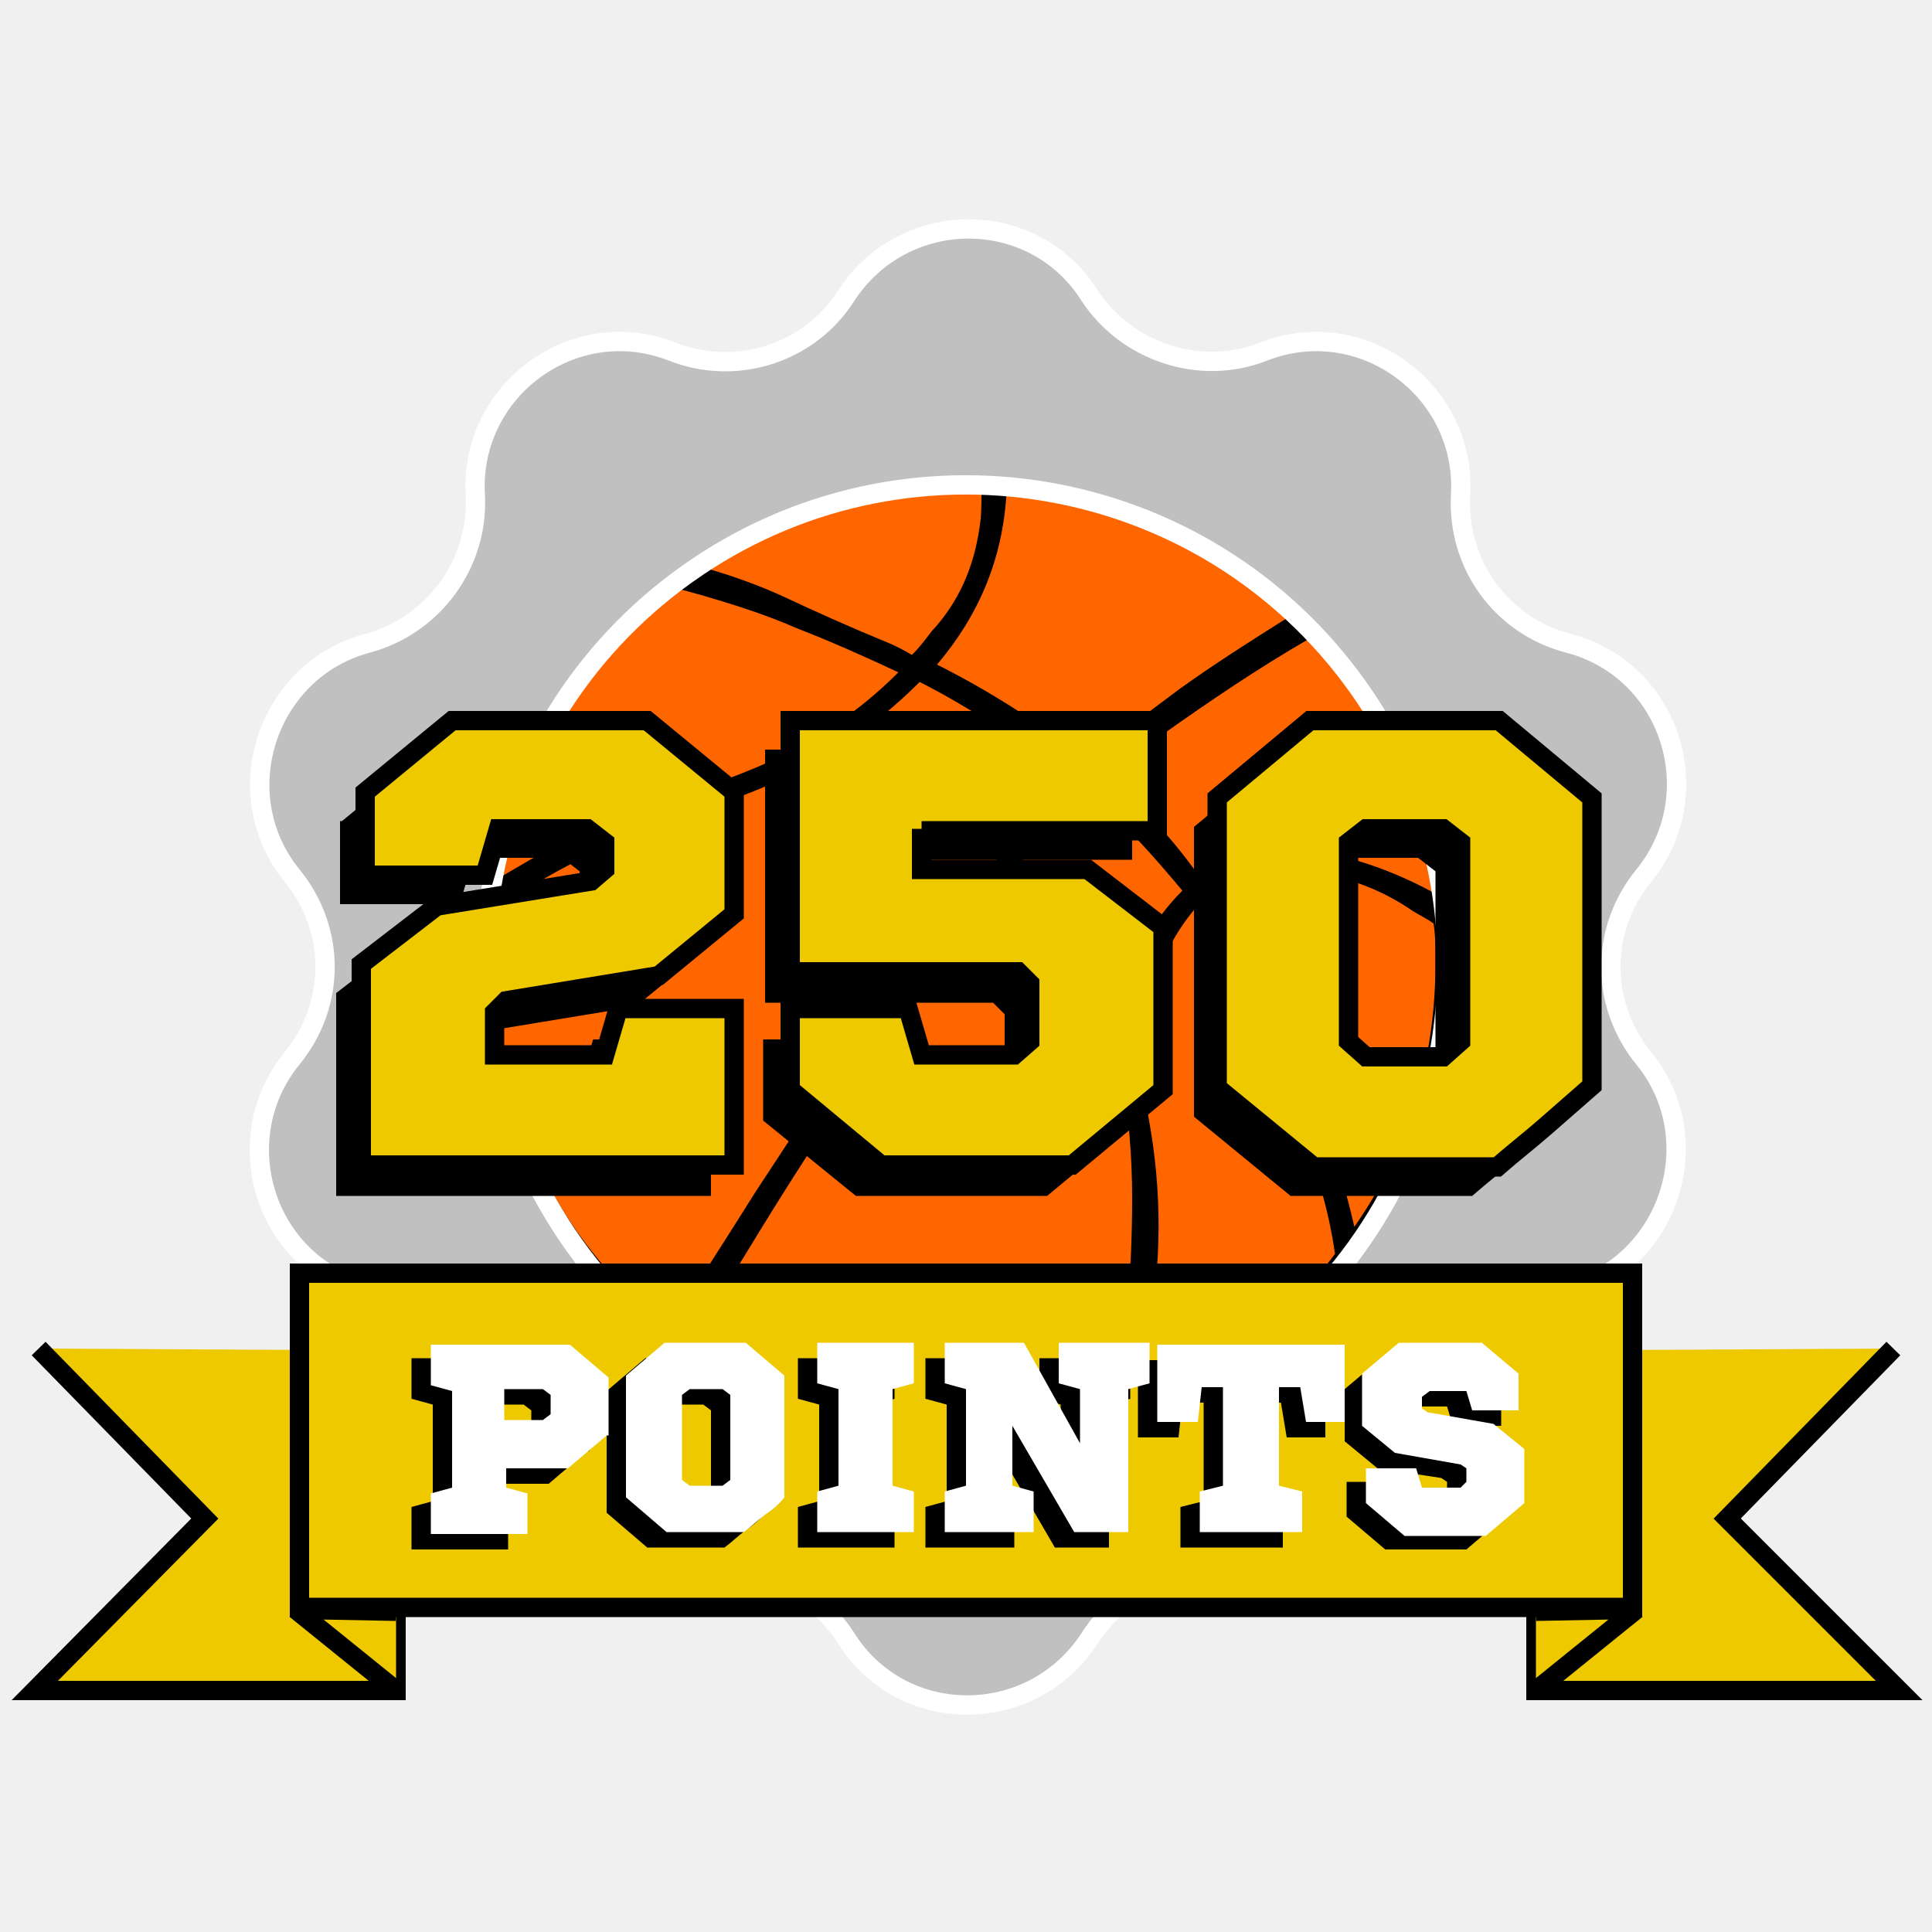
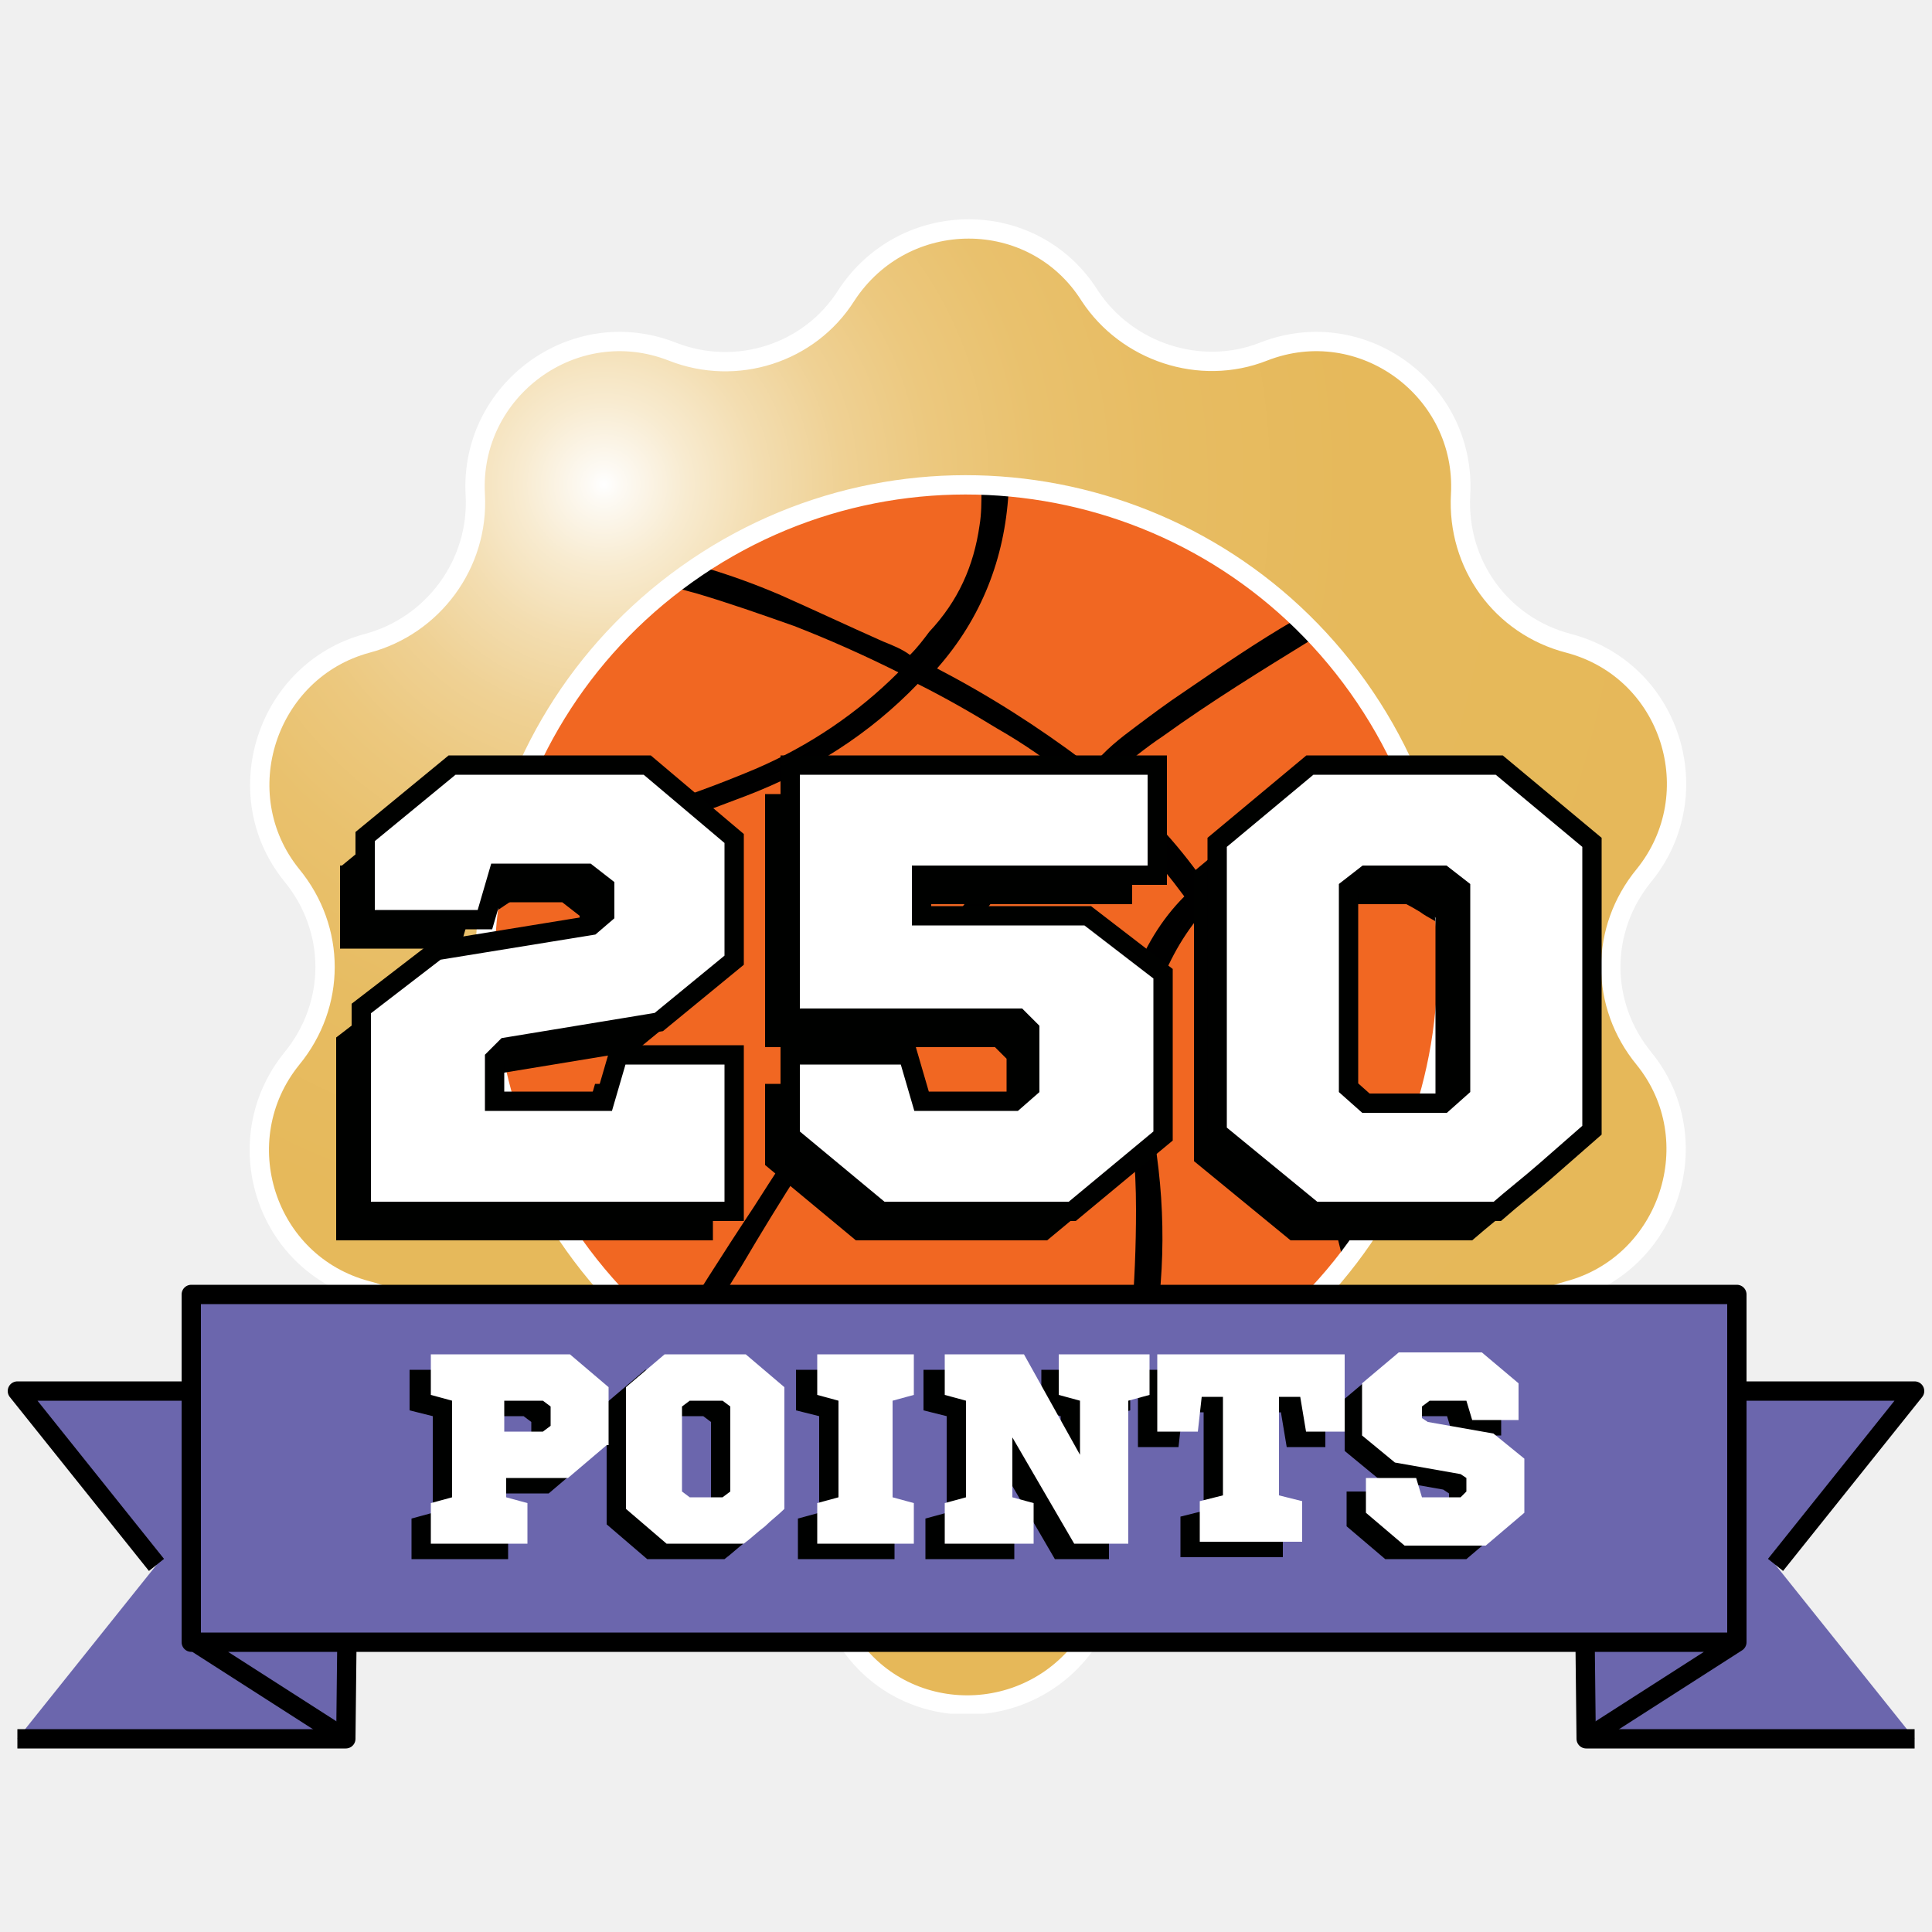
- <svg xmlns="http://www.w3.org/2000/svg" width="100" height="100" viewBox="0 0 100 100">
-   <style>.st0{fill:#FF6600;} .st1{opacity:0.2;} .st2{fill:none;stroke:#FFFFFF;stroke-miterlimit:10;} .st3{fill:#EEC900;stroke:#000000;stroke-miterlimit:10;} .st4{fill:#EEC900;stroke:#000000;stroke-linejoin:bevel;stroke-miterlimit:10;} .st5{fill:#FFFFFF;}</style>
-   <ellipse cx="50" cy="49.9" rx="24.5" ry="24.5" />
-   <path class="st0" d="M67.4 58.6c-1.1-3.2-2.5-6.2-4.1-9.1-.5-.8-.9-1.6-1.5-2.4-1 1.2-1.7 2.6-2.2 4.2-.6 1.9-.7 3.8-.3 5.8.8 3.8.9 7.7.2 11.5-.2 1.4-.5 2.7-.7 4 3.1-1.2 5.9-3 8.4-5.5.7-.7 1.3-1.4 1.9-2.2-.3-2.1-.9-4.2-1.7-6.3M36.3 30.8c-.4-.1-.7-.2-1.1-.3-.8.7-1.7 1.4-2.5 2.2-3.7 3.7-5.9 7.9-6.8 12.7l3.6-2.1c1.3-.7 2.6-1.2 4-1.6 2-.6 3.8-1.2 5.7-2 2.8-1.2 5.2-2.8 7.3-4.9-1.7-.8-3.5-1.6-5.3-2.3-1.6-.7-3.2-1.2-4.9-1.7m27.9 14.6c-.5.1-1 .4-1.4.7l-.1.1c.3.5.6.9.9 1.4 2 3.3 3.6 6.8 4.9 10.4.6 1.8 1.2 3.7 1.6 5.5 2.8-4 4.2-8.6 4.2-13.7 0-.7 0-1.4-.1-2-.4-.3-.9-.5-1.3-.8-2.6-1.7-5.6-2.3-8.7-1.6m-6.9-5.2c1.8 1.5 3.4 3.2 4.8 5.2.6-.4 1.2-.8 1.9-1.1.5-.3 1.3-.4 2.4-.4 2.6.1 5.2.9 7.8 2.3-.7-5-2.9-9.3-6.5-13.1-2.6 1.5-5.1 3.2-7.5 4.9-1.1.7-2 1.4-2.9 2.2m-2.6.8l.7-.7c-1.2-1-2.5-1.8-3.8-2.7-1.3-.8-2.6-1.6-4-2.3-2.5 2.5-5.4 4.4-8.7 5.7-2.1.8-4.2 1.6-6.3 2.3-.5.2-1 .4-1.6.7-1.9.9-3.7 1.9-5.3 3.1-.1.9-.1 1.8-.1 2.8 0 6.7 2.4 12.5 7.1 17.2.6.6 1.3 1.2 1.9 1.7 1.5-2.4 3-4.7 4.5-7.1 2.1-3.2 4.2-6.4 6.4-9.6.5-.8 1.1-1.6 1.7-2.3 2.4-3 4.9-6 7.5-8.8m1.6 0c-1.6 1.5-3.1 3.1-4.5 4.9-2.4 3-4.7 6.2-6.9 9.3-2.2 3.1-4.3 6.4-6.3 9.7-1 1.6-1.9 3.2-2.9 4.8 4.1 3.1 8.9 4.6 14.3 4.6 2.7 0 5.2-.4 7.6-1.2.7-3.7 1-7.4 1-11.1 0-2.2-.2-4.3-.5-6.4-.3-1.8-.2-3.5.4-5.2.6-1.7 1.5-3.1 2.7-4.3-1.5-1.8-3.1-3.6-4.9-5.1m2.3-3.5l2.4-1.8c1.8-1.3 3.7-2.5 5.6-3.7-4.1-3.9-9-6-14.5-6.5-.2 3.4-1.4 6.3-3.6 8.9 2.6 1.3 5.1 2.9 7.5 4.7.1.1.2.2.4.3.6-.7 1.4-1.3 2.2-1.9m-7.9-10.2c.1-.6.1-1.2.1-1.8h-.9c-5 0-9.5 1.3-13.4 3.9 1.4.4 2.8.9 4.1 1.5 1.7.8 3.5 1.6 5.2 2.3.5.2.9.4 1.4.7.4-.4.7-.8 1-1.2 1.4-1.5 2.2-3.3 2.5-5.4z" />
-   <path class="st1" d="M75.3 74.7c-.2-3.6 2.2-6.7 5.6-7.6 5.3-1.4 7.4-7.7 4-12-2.2-2.8-2.2-6.7.1-9.5 3.5-4.2 1.5-10.6-3.8-12-3.4-.9-5.7-4.2-5.5-7.7.3-5.4-5-9.4-10.1-7.5-3.3 1.2-7.1 0-9-3-2.9-4.6-9.6-4.7-12.6-.1-2 3-5.7 4.2-9 2.8-5.1-2-10.5 1.9-10.3 7.3.2 3.6-2.2 6.7-5.6 7.6-5.3 1.4-7.4 7.7-4 12 2.2 2.8 2.2 6.7-.1 9.5-3.5 4.2-1.5 10.6 3.8 12 3.4.9 5.7 4.2 5.5 7.7-.3 5.4 5 9.4 10.1 7.5 3.3-1.2 7.1 0 9 3 2.9 4.6 9.6 4.7 12.6.1 2-3 5.7-4.2 9-2.8 5.1 2 10.6-1.9 10.3-7.3zM29.7 64.5c-8-11.2-5.4-26.8 5.8-34.8 11.2-8 26.8-5.4 34.8 5.8 8 11.2 5.4 26.8-5.8 34.8-11.3 8-26.8 5.4-34.8-5.8z" />
-   <path class="st2" d="M65.4 18.2c5.1-2 10.5 2 10.2 7.4-.2 3.6 2.1 6.8 5.6 7.7 5.3 1.4 7.3 7.8 3.9 12-2.3 2.8-2.3 6.7 0 9.5 3.4 4.2 1.3 10.6-3.9 12-3.4.9-5.8 4.1-5.6 7.7.3 5.4-5.1 9.4-10.2 7.4-3.3-1.3-7.1-.1-9 2.9-3 4.6-9.7 4.6-12.6 0-1.9-3-5.7-4.2-9-2.9-5.1 2-10.5-2-10.2-7.4.2-3.6-2.1-6.8-5.6-7.7-5.3-1.4-7.3-7.8-3.9-12 2.3-2.8 2.3-6.7 0-9.5-3.4-4.2-1.3-10.6 3.9-12 3.4-.9 5.8-4.1 5.6-7.7-.3-5.4 5.1-9.4 10.2-7.4 3.3 1.3 7.1.1 9-2.9 3-4.6 9.7-4.6 12.6 0 1.9 2.9 5.7 4.2 9 2.9z" />
-   <ellipse transform="rotate(-35.462 50 49.996)" class="st2" cx="50" cy="50" rx="24.9" ry="24.9" />
-   <g>
-     <path class="st3" d="M20.5 69.9v17.6H1.8l8.8-8.9L2 69.8" />
-     <path class="st4" d="M20.5 87.5l-5.2-4.2 5.2.1" />
-     <path class="st3" d="M79.5 69.9v17.6h18.8l-8.9-8.9 8.6-8.8" />
-     <path class="st4" d="M79.5 87.5l5.2-4.2-5.2.1" />
-     <path class="st3" d="M15.5 65.9h69v17.3h-69z" />
+ <svg xmlns="http://www.w3.org/2000/svg" xmlns:xlink="http://www.w3.org/1999/xlink" width="100" height="100" viewBox="0 0 100 100">
+   <style>.st0{fill:#FFFFFF;} .st1{fill:#F16722;} .st2{clip-path:url(#SVGID_2_);} .st3{clip-path:url(#SVGID_4_);fill:url(#SVGID_5_);} .st4{clip-path:url(#SVGID_7_);fill:none;stroke:#FFFFFF;stroke-miterlimit:10;} .st5{fill:#6B66AD;stroke:#000000;stroke-linejoin:round;stroke-miterlimit:10;} .st6{fill:#000100;} .st7{fill:#FFFFFF;stroke:#000100;stroke-miterlimit:10;} .st8{clip-path:url(#SVGID_9_);} .st9{clip-path:url(#SVGID_11_);fill:url(#SVGID_12_);} .st10{clip-path:url(#SVGID_14_);fill:none;stroke:#FFFFFF;stroke-miterlimit:10;}</style>
+   <ellipse cx="50" cy="50.2" rx="25" ry="25" />
+   <path class="st1" d="M67.8 59.1c-1.1-3.2-2.5-6.3-4.2-9.3l-1.5-2.4c-1 1.2-1.8 2.7-2.3 4.3-.6 1.9-.7 3.9-.3 5.9.8 3.9.9 7.8.2 11.8-.2 1.4-.5 2.7-.7 4.1 3.1-1.2 6-3.1 8.6-5.7.7-.7 1.4-1.4 2-2.2-.5-2.2-1.1-4.3-1.8-6.5M36 30.7c-.4-.1-.7-.2-1.1-.3-.9.7-1.7 1.4-2.5 2.2-3.7 3.7-6 8.1-6.9 13 1.2-.8 2.4-1.5 3.7-2.1 1.3-.7 2.7-1.2 4.1-1.6 2-.6 3.9-1.3 5.8-2.1 2.8-1.2 5.3-2.9 7.4-5-1.8-.9-3.6-1.7-5.4-2.4-1.7-.6-3.4-1.2-5.1-1.7m28.5 14.9c-.5.1-1 .4-1.4.7l-.1.1.9 1.5c2 3.4 3.7 6.9 5 10.6.6 1.9 1.2 3.7 1.7 5.6 2.8-4.1 4.3-8.7 4.3-14 0-.7 0-1.4-.1-2.1-.4-.3-.9-.5-1.3-.8-2.8-1.7-5.8-2.2-9-1.6m-7.1-5.3c1.9 1.6 3.5 3.3 4.9 5.3.6-.4 1.2-.8 1.9-1.1.6-.3 1.4-.4 2.4-.4 2.6.1 5.3.9 7.9 2.3-.7-5.1-2.9-9.5-6.6-13.3-2.6 1.6-5.2 3.2-7.7 5-.9.6-1.9 1.4-2.8 2.2m-2.6.8l.7-.7c-1.2-1-2.5-1.9-3.9-2.7-1.3-.8-2.7-1.6-4.1-2.3-2.5 2.6-5.5 4.5-8.9 5.8-2.1.8-4.3 1.6-6.4 2.4-.5.2-1.1.4-1.6.7-1.9.9-3.7 2-5.4 3.2-.1.9-.1 1.9-.1 2.8 0 6.9 2.4 12.7 7.3 17.6.6.6 1.3 1.2 2 1.8 1.5-2.4 3-4.8 4.6-7.2 2.1-3.3 4.3-6.6 6.6-9.8.6-.8 1.1-1.6 1.7-2.4 2.3-3.3 4.9-6.3 7.5-9.2m1.6 0c-1.7 1.5-3.2 3.2-4.6 5-2.4 3.1-4.8 6.3-7 9.5-2.3 3.2-4.4 6.5-6.4 9.9-1 1.6-2 3.3-3 4.9 4.2 3.1 9.1 4.7 14.6 4.7 2.8 0 5.3-.4 7.8-1.2.7-3.7 1-7.5 1-11.3 0-2.2-.2-4.4-.6-6.5-.3-1.8-.2-3.6.4-5.3.6-1.7 1.5-3.2 2.7-4.4-1.4-1.9-3-3.7-4.9-5.3m2.4-3.5c.8-.6 1.6-1.2 2.5-1.8 1.9-1.3 3.8-2.6 5.7-3.7-4.2-4-9.2-6.1-14.8-6.6-.2 3.4-1.4 6.5-3.7 9.1 2.7 1.4 5.2 3 7.6 4.8.1.1.3.2.4.3.7-.9 1.5-1.5 2.3-2.1m-8.1-10.4c.1-.6.1-1.2.1-1.9h-.9c-5.1 0-9.6 1.3-13.7 4 1.4.4 2.8.9 4.2 1.5 1.8.8 3.5 1.6 5.3 2.4.5.2 1 .4 1.4.7.4-.4.7-.8 1-1.2 1.5-1.6 2.3-3.4 2.6-5.5z" />
+   <defs>
+     <path id="SVGID_1_" d="M12.8 11.3h74.5v77.4H12.8z" />
+   </defs>
+   <clipPath id="SVGID_2_">
+     <use xlink:href="#SVGID_1_" overflow="visible" />
+   </clipPath>
+   <g class="st2">
+     <defs>
+       <path id="SVGID_3_" d="M29.7 64.5c-8-11.2-5.4-26.8 5.8-34.8 11.2-8 26.8-5.4 34.8 5.8 8 11.2 5.4 26.8-5.8 34.8-4.4 3.1-9.4 4.6-14.4 4.6-7.9 0-15.5-3.6-20.4-10.4M44 15.2c-2 3-5.7 4.2-9 2.8-5.1-2-10.5 1.9-10.3 7.3.2 3.6-2.2 6.7-5.6 7.6-5.3 1.4-7.4 7.7-4 12 2.2 2.8 2.2 6.7-.1 9.5-3.5 4.2-1.5 10.6 3.8 12 3.4.9 5.7 4.2 5.5 7.7-.3 5.4 5 9.4 10.1 7.5 3.3-1.2 7.1 0 9 3 2.9 4.6 9.6 4.7 12.6.1 2-3 5.7-4.2 9-2.8 5.1 2 10.5-1.9 10.3-7.3-.2-3.6 2.2-6.7 5.6-7.6 5.3-1.4 7.4-7.7 4-12-2.2-2.8-2.2-6.7.1-9.5 3.5-4.2 1.5-10.6-3.8-12-3.4-.9-5.7-4.2-5.5-7.7.3-5.4-5-9.4-10.1-7.5-3.3 1.2-7.1 0-9-3-1.5-2.3-3.9-3.5-6.4-3.5-2.3 0-4.7 1.1-6.2 3.4" />
+     </defs>
+     <clipPath id="SVGID_4_">
+       <use xlink:href="#SVGID_3_" overflow="visible" />
+     </clipPath>
+     <radialGradient id="SVGID_5_" cx="1.069" cy="-.8" r="1" gradientTransform="matrix(47.4546 47.4546 47.4546 -47.4546 18.2353 -63.9626)" gradientUnits="userSpaceOnUse">
+       <stop offset="0" stop-color="#FFF" />
+       <stop offset=".013" stop-color="#FDFAF4" />
+       <stop offset=".065" stop-color="#F8EBD0" />
+       <stop offset=".123" stop-color="#F3DDB0" />
+       <stop offset=".187" stop-color="#EFD194" />
+       <stop offset=".259" stop-color="#ECC87E" />
+       <stop offset=".343" stop-color="#E9C16D" />
+       <stop offset=".448" stop-color="#E7BC62" />
+       <stop offset=".594" stop-color="#E6B95B" />
+       <stop offset="1" stop-color="#E6B859" />
+     </radialGradient>
+     <path class="st3" d="M50-26.8l77.3 77.4L50 127.9l-77.3-77.3" />
+   </g>
+   <g class="st2">
+     <defs>
+       <path id="SVGID_6_" d="M12.8 11.3h74.5v77.4H12.8z" />
+     </defs>
+     <clipPath id="SVGID_7_">
+       <use xlink:href="#SVGID_6_" overflow="visible" />
+     </clipPath>
+     <path class="st4" d="M65.4 18.2c5.1-2 10.5 2 10.2 7.4-.2 3.6 2.1 6.8 5.6 7.7 5.3 1.4 7.3 7.8 3.9 12-2.3 2.8-2.3 6.7 0 9.5 3.4 4.2 1.3 10.6-3.9 12-3.4.9-5.8 4.1-5.6 7.7.3 5.4-5.1 9.4-10.2 7.4-3.3-1.3-7.1-.1-9 2.9-3 4.6-9.7 4.6-12.6 0-1.9-3-5.7-4.2-9-2.9-5.1 2-10.5-2-10.2-7.4.2-3.6-2.1-6.8-5.6-7.7-5.3-1.4-7.3-7.8-3.9-12 2.3-2.8 2.3-6.7 0-9.5-3.4-4.2-1.3-10.6 3.9-12 3.4-.9 5.8-4.1 5.6-7.7-.3-5.4 5.1-9.4 10.2-7.4 3.3 1.3 7.1.1 9-2.9 3-4.6 9.7-4.6 12.6 0 1.9 2.9 5.7 4.2 9 2.9z" />
+     <ellipse transform="matrix(0.8145 -0.5802 0.5802 0.8145 -19.7331 38.2829)" class="st4" cx="50" cy="50" rx="24.9" ry="24.9" />
  </g>
  <g>
-     <path d="M30.4 75.1l-2 1.7h-3.2v1l1.1.3v2.1h-5V78l1.1-.3v-5l-1.1-.3v-2.1h7.2l2 1.7v3.1zm-5.3-2.4v1.6h2l.4-.3v-1l-.4-.3h-2zM38.6 79.2c-.4.3-.7.6-1.1.9h-4l-2.1-1.8V72l2-1.7h4.2l2 1.7v6.3c-.3.4-.7.7-1 .9zm-3.9-6.5l-.4.3v4.4l.4.3h1.7l.4-.3V73l-.4-.3h-1.7zM45.2 72.7v5l1.1.3v2.1h-5V78l1.1-.3v-5l-1.1-.3v-2.1h5v2.1l-1.1.3zM58.5 70.3v2.1l-1.1.3v7.4h-2.8l-3.2-5.5v3.1l1.1.3v2.1h-4.6V78l1.1-.3v-5l-1.1-.3v-2.1H52l2.9 5.2v-2.8l-1.1-.3v-2.1h4.7zM66.6 74.4l-.3-1.8h-1.1v5.1l1.2.3v2.1h-5.3V78l1.2-.3v-5.1h-1.1l-.2 1.8h-2.1v-4h9.7v4h-2zM77.8 73.8h-2.6l-.3-1H73l-.4.2v.6l.3.2 3.4.6 1.6 1.3v2.8l-2 1.7h-4.2l-2-1.7v-1.8h2.6l.3 1h2l.3-.3v-.7l-.3-.2-3.3-.5-1.7-1.4v-2.7l1.9-1.6h4.3l1.9 1.6v1.9z" />
+     <path class="st5" d="M.9 90h17l.2-18H.9l7.2 9M99.1 90h-17l-.2-18h17.2l-7.2 9" />
+     <path class="st5" d="M9.9 67h80v18h-80zM82.1 90l7.8-5M17.9 90l-7.8-5" />
    <g>
-       <path class="st5" d="M31.4 74.3l-2 1.7h-3.2v1l1.1.3v2.1h-5v-2.1l1.1-.3v-5l-1.1-.3v-2.1h7.2l2 1.7v3zm-5.3-2.4v1.6h2l.4-.3v-1l-.4-.3h-2zM39.6 78.4c-.4.3-.7.6-1.1.9h-4l-2.1-1.8v-6.3l2-1.7h4.2l2 1.7v6.3c-.3.4-.7.7-1 .9zm-3.9-6.5l-.4.3v4.4l.4.3h1.7l.4-.3v-4.4l-.4-.3h-1.7zM46.2 71.9v5l1.1.3v2.1h-5v-2.1l1.1-.3v-5l-1.1-.3v-2.1h5v2.1l-1.1.3zM59.5 69.5v2.1l-1.1.3v7.4h-2.8l-3.2-5.5v3.1l1.1.3v2.1h-4.6v-2.1l1.1-.3v-5l-1.1-.3v-2.1H53l2.9 5.2v-2.8l-1.1-.3v-2.1h4.7zM67.6 73.6l-.3-1.8h-1.1v5.1l1.2.3v2.1h-5.3v-2.1l1.2-.3v-5.1h-1.1l-.2 1.8h-2.1v-4h9.7v4h-2zM78.8 73h-2.6l-.3-1H74l-.4.3v.6l.3.2 3.4.6 1.6 1.3v2.8l-2 1.7h-4.2l-2-1.7V76h2.6l.3 1h2l.3-.3V76l-.3-.2-3.4-.6-1.7-1.4v-2.7l1.9-1.6h4.3l1.9 1.6V73z" />
+       <path class="st6" d="M30.4 75.6l-2 1.7h-3.2v1l1.1.3v2.1h-5v-2.1l1.1-.3v-5l-1.2-.3v-2.1h7.2l2 1.7v3zm-5.3-2.3v1.6h2l.4-.3v-1l-.4-.3h-2zM38.6 79.8c-.4.3-.7.6-1.1.9h-4l-2.1-1.8v-6.3l2-1.7h4.2l2 1.7v6.3c-.3.3-.7.6-1 .9zm-3.9-6.5l-.4.3V78l.4.3h1.7l.4-.3v-4.4l-.4-.3h-1.7zM45.2 73.3v5l1.1.3v2.1h-5v-2.1l1.1-.3v-5l-1.2-.3v-2.1h5V73l-1 .3zM58.5 70.9V73l-1.1.3v7.4h-2.8l-3.2-5.5v3.1l1.1.3v2.1h-4.6v-2.1l1.1-.3v-5l-1.2-.3v-2.1H52l2.9 5.2v-2.8l-1-.3v-2.1h4.6zM66.6 74.9l-.3-1.8h-1.1v5.1l1.2.3v2.1h-5.3v-2.1l1.2-.3v-5.1h-1.1l-.2 1.8h-2.1v-4h9.7v4h-2zM77.8 74.3h-2.6l-.3-1H73l-.4.3v.6l.3.2 3.4.6 1.6 1.3V79l-2 1.7h-4.2l-2-1.7v-1.8h2.6l.3 1h2l.4-.2v-.7l-.3-.2-3.4-.6-1.7-1.4v-2.7l1.9-1.6h4.3l1.9 1.6v1.9z" />
+       <g>
+         <path class="st0" d="M31.4 74.8l-2 1.7h-3.2v1l1.1.3v2.1h-5v-2.1l1.1-.3v-5l-1.1-.3v-2.1h7.2l2 1.7v3zm-5.3-2.3v1.6h2l.4-.3v-1l-.4-.3h-2zM39.6 79c-.4.3-.7.6-1.1.9h-4l-2.1-1.8v-6.3l2-1.7h4.2l2 1.7v6.3c-.3.3-.7.6-1 .9zm-3.9-6.5l-.4.3v4.4l.4.3h1.7l.4-.3v-4.4l-.4-.3h-1.7zM46.2 72.5v5l1.1.3v2.1h-5v-2.1l1.1-.3v-5l-1.1-.3v-2.1h5v2.1l-1.1.3zM59.5 70.1v2.1l-1.1.3v7.4h-2.8l-3.2-5.5v3.1l1.1.3v2.1h-4.6v-2.1l1.1-.3v-5l-1.1-.3v-2.1H53l2.9 5.2v-2.8l-1.1-.3v-2.1h4.7zM67.6 74.1l-.3-1.8h-1.1v5.1l1.2.3v2.1h-5.3v-2.1l1.2-.3v-5.1h-1.1l-.2 1.8h-2.1v-4h9.7v4h-2zM78.8 73.5h-2.6l-.3-1H74l-.4.3v.6l.3.2 3.4.6 1.6 1.3v2.8l-2 1.7h-4.2l-2-1.7v-1.8h2.6l.3 1h2l.3-.3v-.7l-.3-.2-3.4-.6-1.7-1.4v-2.7l1.9-1.6h4.3l1.9 1.6v1.9z" />
+       </g>
    </g>
-   </g>
-   <g>
-     <path d="M17.7 42.5l4.5-3.7h10.1l4.5 3.8v6.3l-3.9 3.2-7.9 1.3-.7.6v2.2H30l.7-2.4h6.1v8.1H17.4V51.4l3.9-3 8-1.3.7-.6v-1.4l-.9-.7h-4.6l-.7 2.4h-6.2v-4.3zM46.4 44.5v2.1H55l3.9 3V58l-4.7 3.9h-9.9L39.5 58v-4.2h6.2l.7 2.4h4.8l.8-.7v-3l-.6-.6H39.6V38.8h19v5.7H46.4zM78.7 59.8c-.8.7-1.7 1.4-2.5 2.1h-9.4l-5-4.1v-15l4.8-4h9.8l4.8 4v14.9c-.8.7-1.7 1.4-2.5 2.1zm-9.3-15.3l-.9.7v10.3l.9.8h4l.9-.8V45.1l-.9-.7h-4z" />
    <g>
-       <path class="st3" d="M18.9 41l4.5-3.7h10.1L38 41v6.3l-3.9 3.2-7.9 1.3-.6.6v2.2h5.7l.7-2.4h6v8.1H18.7V49.9l3.9-3 8-1.3.7-.6v-1.4l-.9-.7h-4.6l-.7 2.4h-6.2V41zM47.7 42.9V45h8.6l3.9 3v8.4l-4.7 3.9h-9.9l-4.7-3.9v-4.2H47l.7 2.4h4.8l.8-.7v-3l-.6-.6H40.9v-13h19V43H47.7zM80 58.3c-.8.7-1.7 1.4-2.5 2.1H68l-5-4.1v-15l4.8-4h9.8l4.8 4v14.9L80 58.3zm-9.3-15.4l-.9.7v10.3l.9.8h4l.9-.8V43.6l-.9-.7h-4z" />
+       <path class="st6" d="M17.7 44.8l4.5-3.7h10.1l4.5 3.8v6.3l-3.9 3.2-7.9 1.3-.6.6v2.2h5.7l.7-2.4h6.1v8.1H17.4V53.7l3.9-3 8-1.3.7-.6v-1.4l-.9-.7h-4.6l-.7 2.4h-6.2v-4.3zM46.4 46.8v2.1H55l3.9 3v8.4l-4.7 3.9h-9.9l-4.7-3.9v-4.2h6.2l.7 2.4h4.8l.8-.7v-3l-.6-.6H39.6V41.1h19v5.7H46.4zM78.7 62.1c-.8.7-1.7 1.4-2.5 2.1h-9.4l-5-4.1v-15l4.8-4h9.8l4.8 4V60c-.8.7-1.7 1.4-2.5 2.1zm-9.3-15.3l-.9.7v10.3l.9.8h4l.9-.8V47.5l-.9-.7h-4z" />
+       <g>
+         <path class="st7" d="M18.9 43.3l4.5-3.7h10.1l4.5 3.8v6.3l-3.9 3.2-7.9 1.3-.6.6V57h5.7l.7-2.4h6v8.1H18.7V52.2l3.9-3 8-1.3.7-.6v-1.4l-.9-.7h-4.6l-.7 2.4h-6.2v-4.3zM47.7 45.3v2.1h8.6l3.9 3v8.4l-4.7 3.9h-9.9l-4.7-3.9v-4.2H47l.7 2.4h4.8l.8-.7v-3l-.6-.6H40.9V39.6h19v5.7H47.7zM80 60.6c-.8.7-1.7 1.4-2.5 2.1H68l-5-4.1v-15l4.8-4h9.8l4.8 4v14.9L80 60.6zm-9.3-15.3l-.9.7v10.3l.9.8h4l.9-.8V46l-.9-.7h-4z" />
+       </g>
    </g>
  </g>
</svg>
